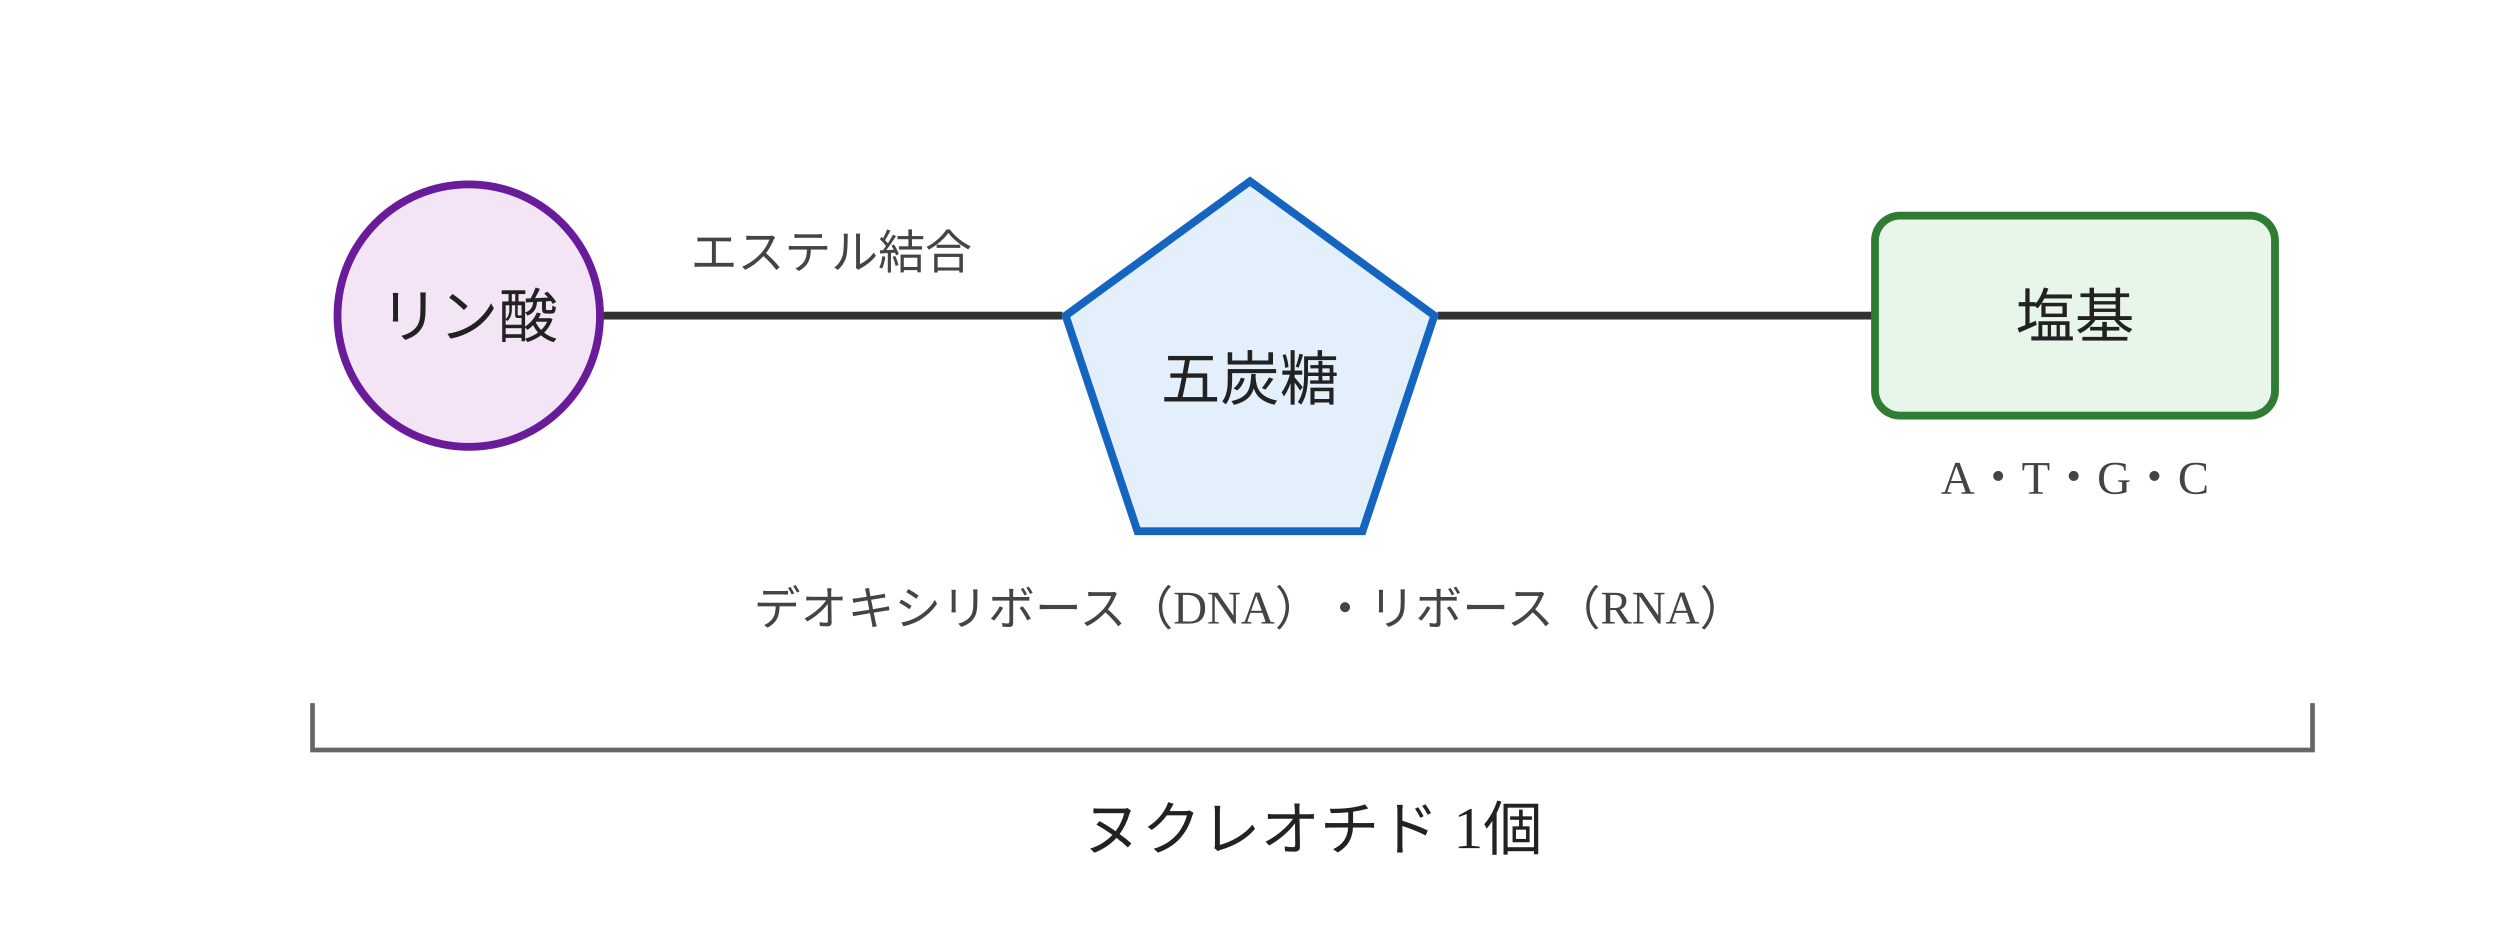
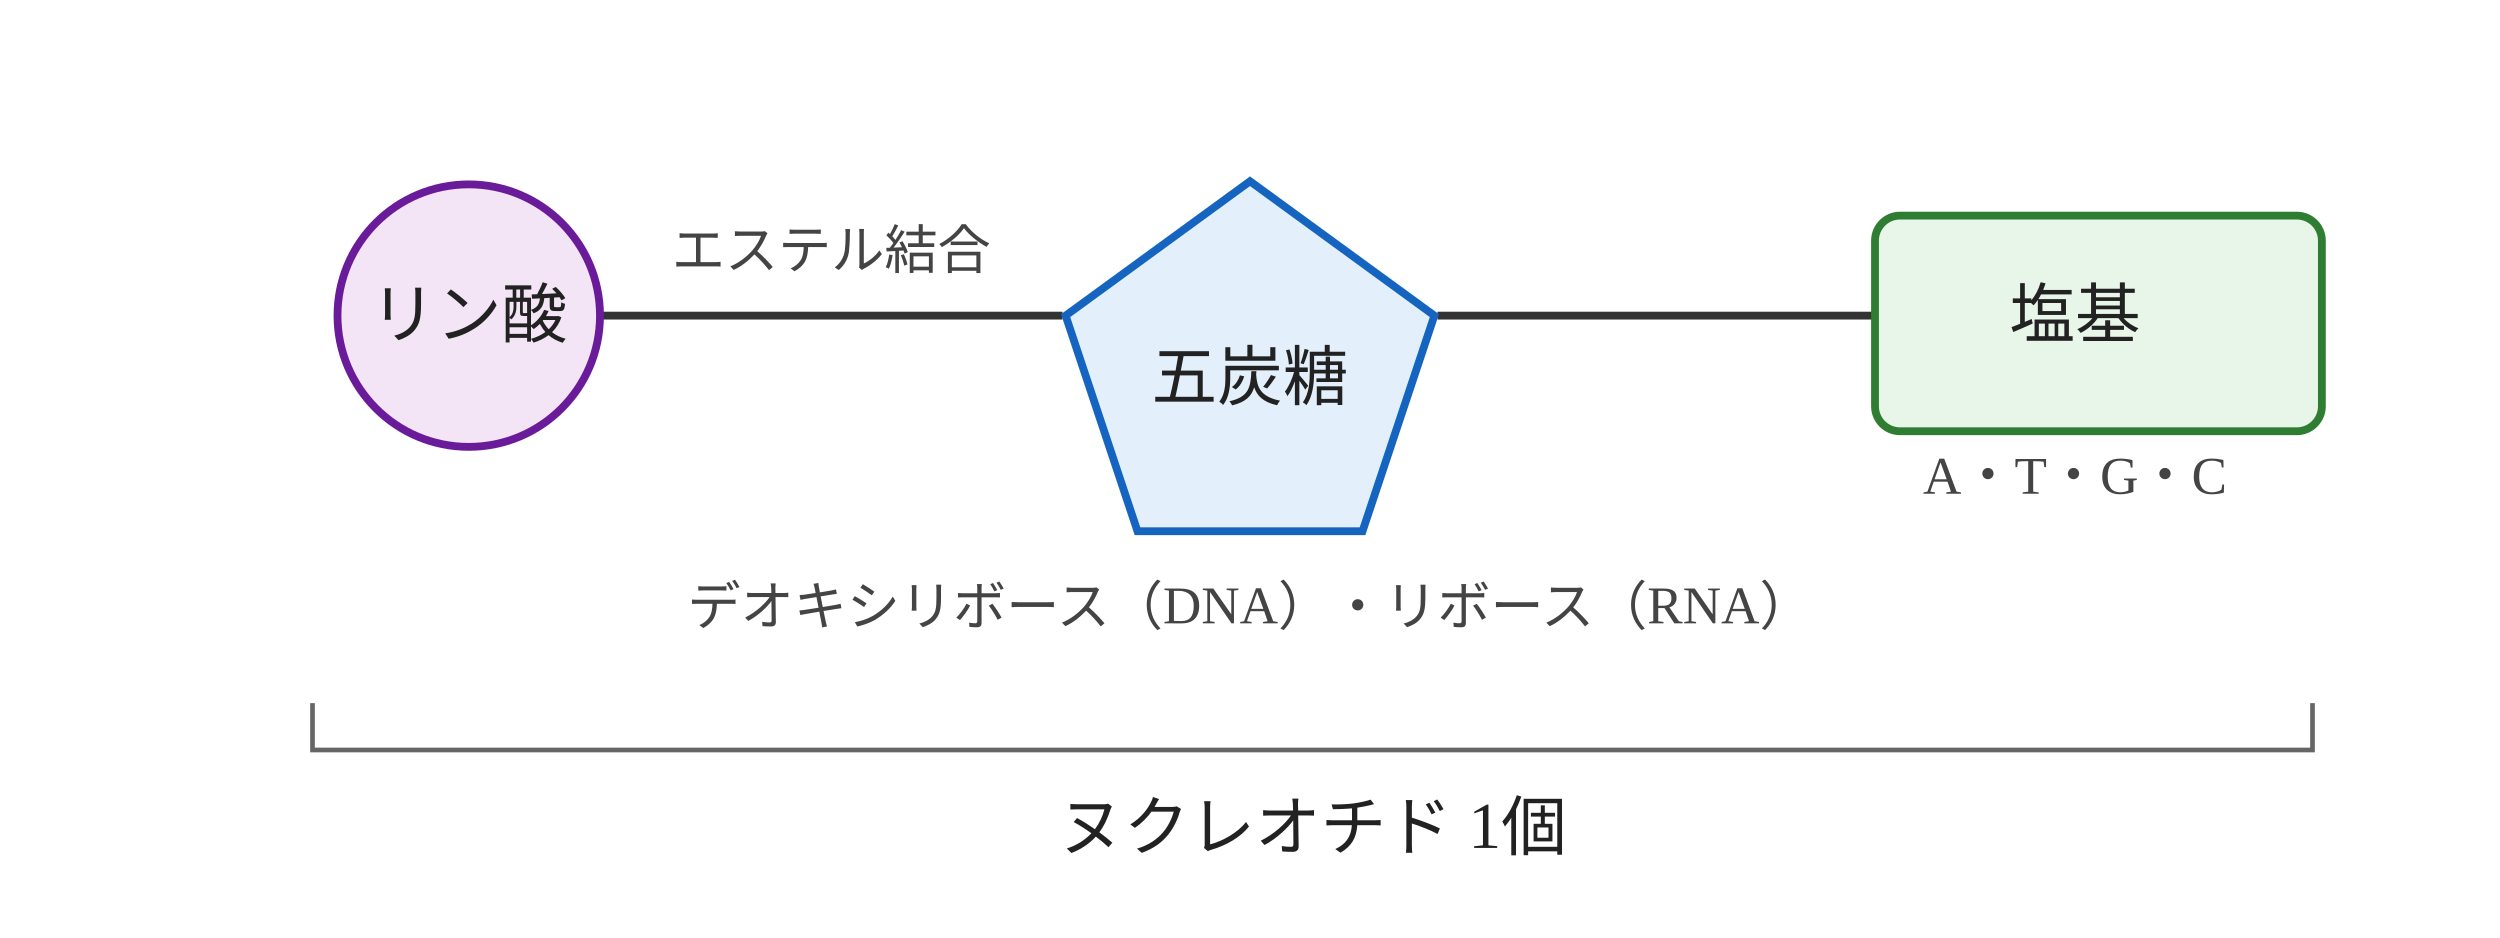
<svg xmlns="http://www.w3.org/2000/svg" width="705.882" height="264.706" viewBox="0 0 800 300" role="img">
  <style>
    .p { fill: #f3e5f5; stroke: #6a1b9a; stroke-width: 2.5; }
    .s { fill: #e3f0fb; stroke: #1565c0; stroke-width: 2.5; }
    .b { fill: #e8f5e9; stroke: #2e7d32; stroke-width: 2.5; }
    .bond { stroke: #333; stroke-width: 2.5; fill: none; }
-     .lab { font-size: 19px; fill: #222; }
-     .small { font-size: 15px; fill: #444; }
+     .lab { font-size: 21px; fill: #222; }
+     .small { font-size: 17px; fill: #444; }
    .brace { stroke: #666; stroke-width: 1.5; fill: none; }
  </style>
  <path class="bond" d="M 192 101 L 340 101 M 460 101 L 600 101" />
  <text class="small" x="266" y="86" text-anchor="middle">エステル結合</text>
  <circle class="p" cx="150" cy="101" r="42" />
  <text class="lab" x="150" y="108" text-anchor="middle" fill="#6a1b9a">リン酸</text>
  <polygon class="s" points="400,58 459,101 436,170 364,170 341,101" />
  <text class="lab" x="400" y="128" text-anchor="middle" fill="#1565c0">五炭糖</text>
  <text class="small" x="400" y="200" text-anchor="middle">デオキシリボース（DNA）・リボース（RNA）</text>
-   <rect class="b" x="600" y="69" width="128" height="64" rx="8" />
+   <rect class="b" x="600" y="69" width="143" height="69" rx="8" />
  <text class="lab" x="664" y="108" text-anchor="middle" fill="#2e7d32">塩基</text>
  <text class="small" x="664" y="158" text-anchor="middle">A・T・G・C</text>
  <path class="brace" d="M 100 225 L 100 240 L 740 240 L 740 225" />
  <text class="lab" x="420" y="272" text-anchor="middle">ヌクレオチド 1個</text>
</svg>
